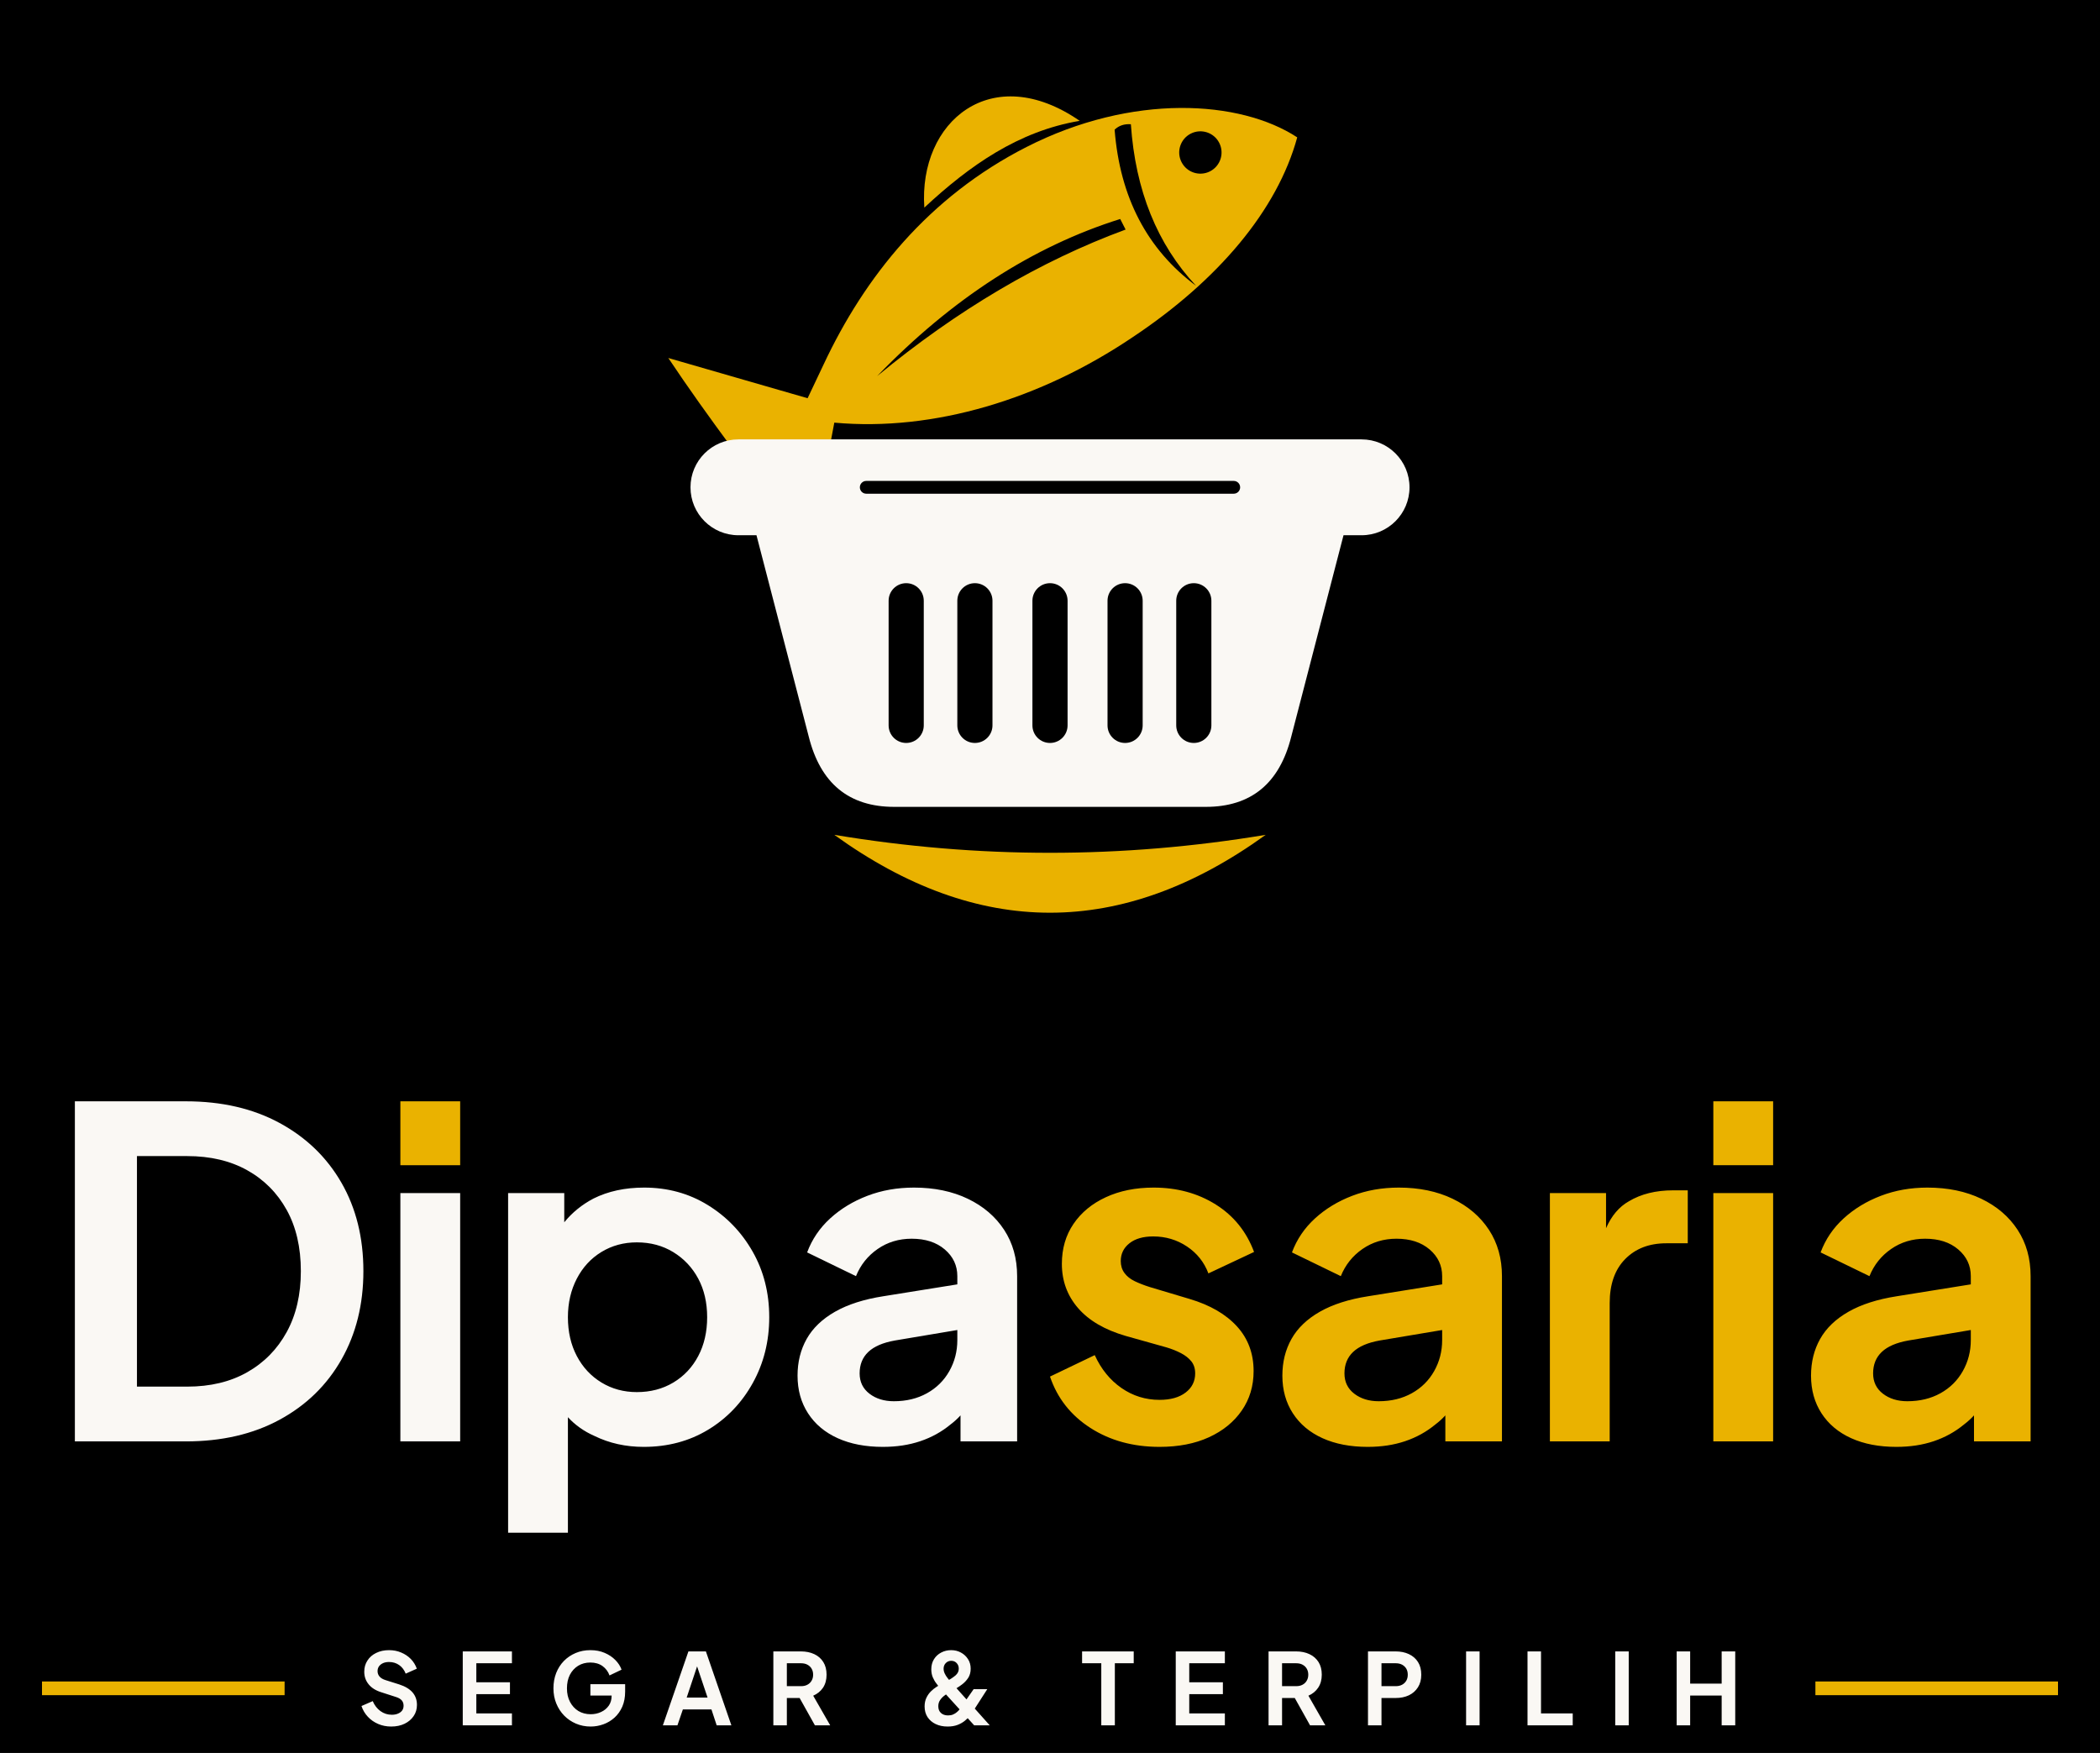
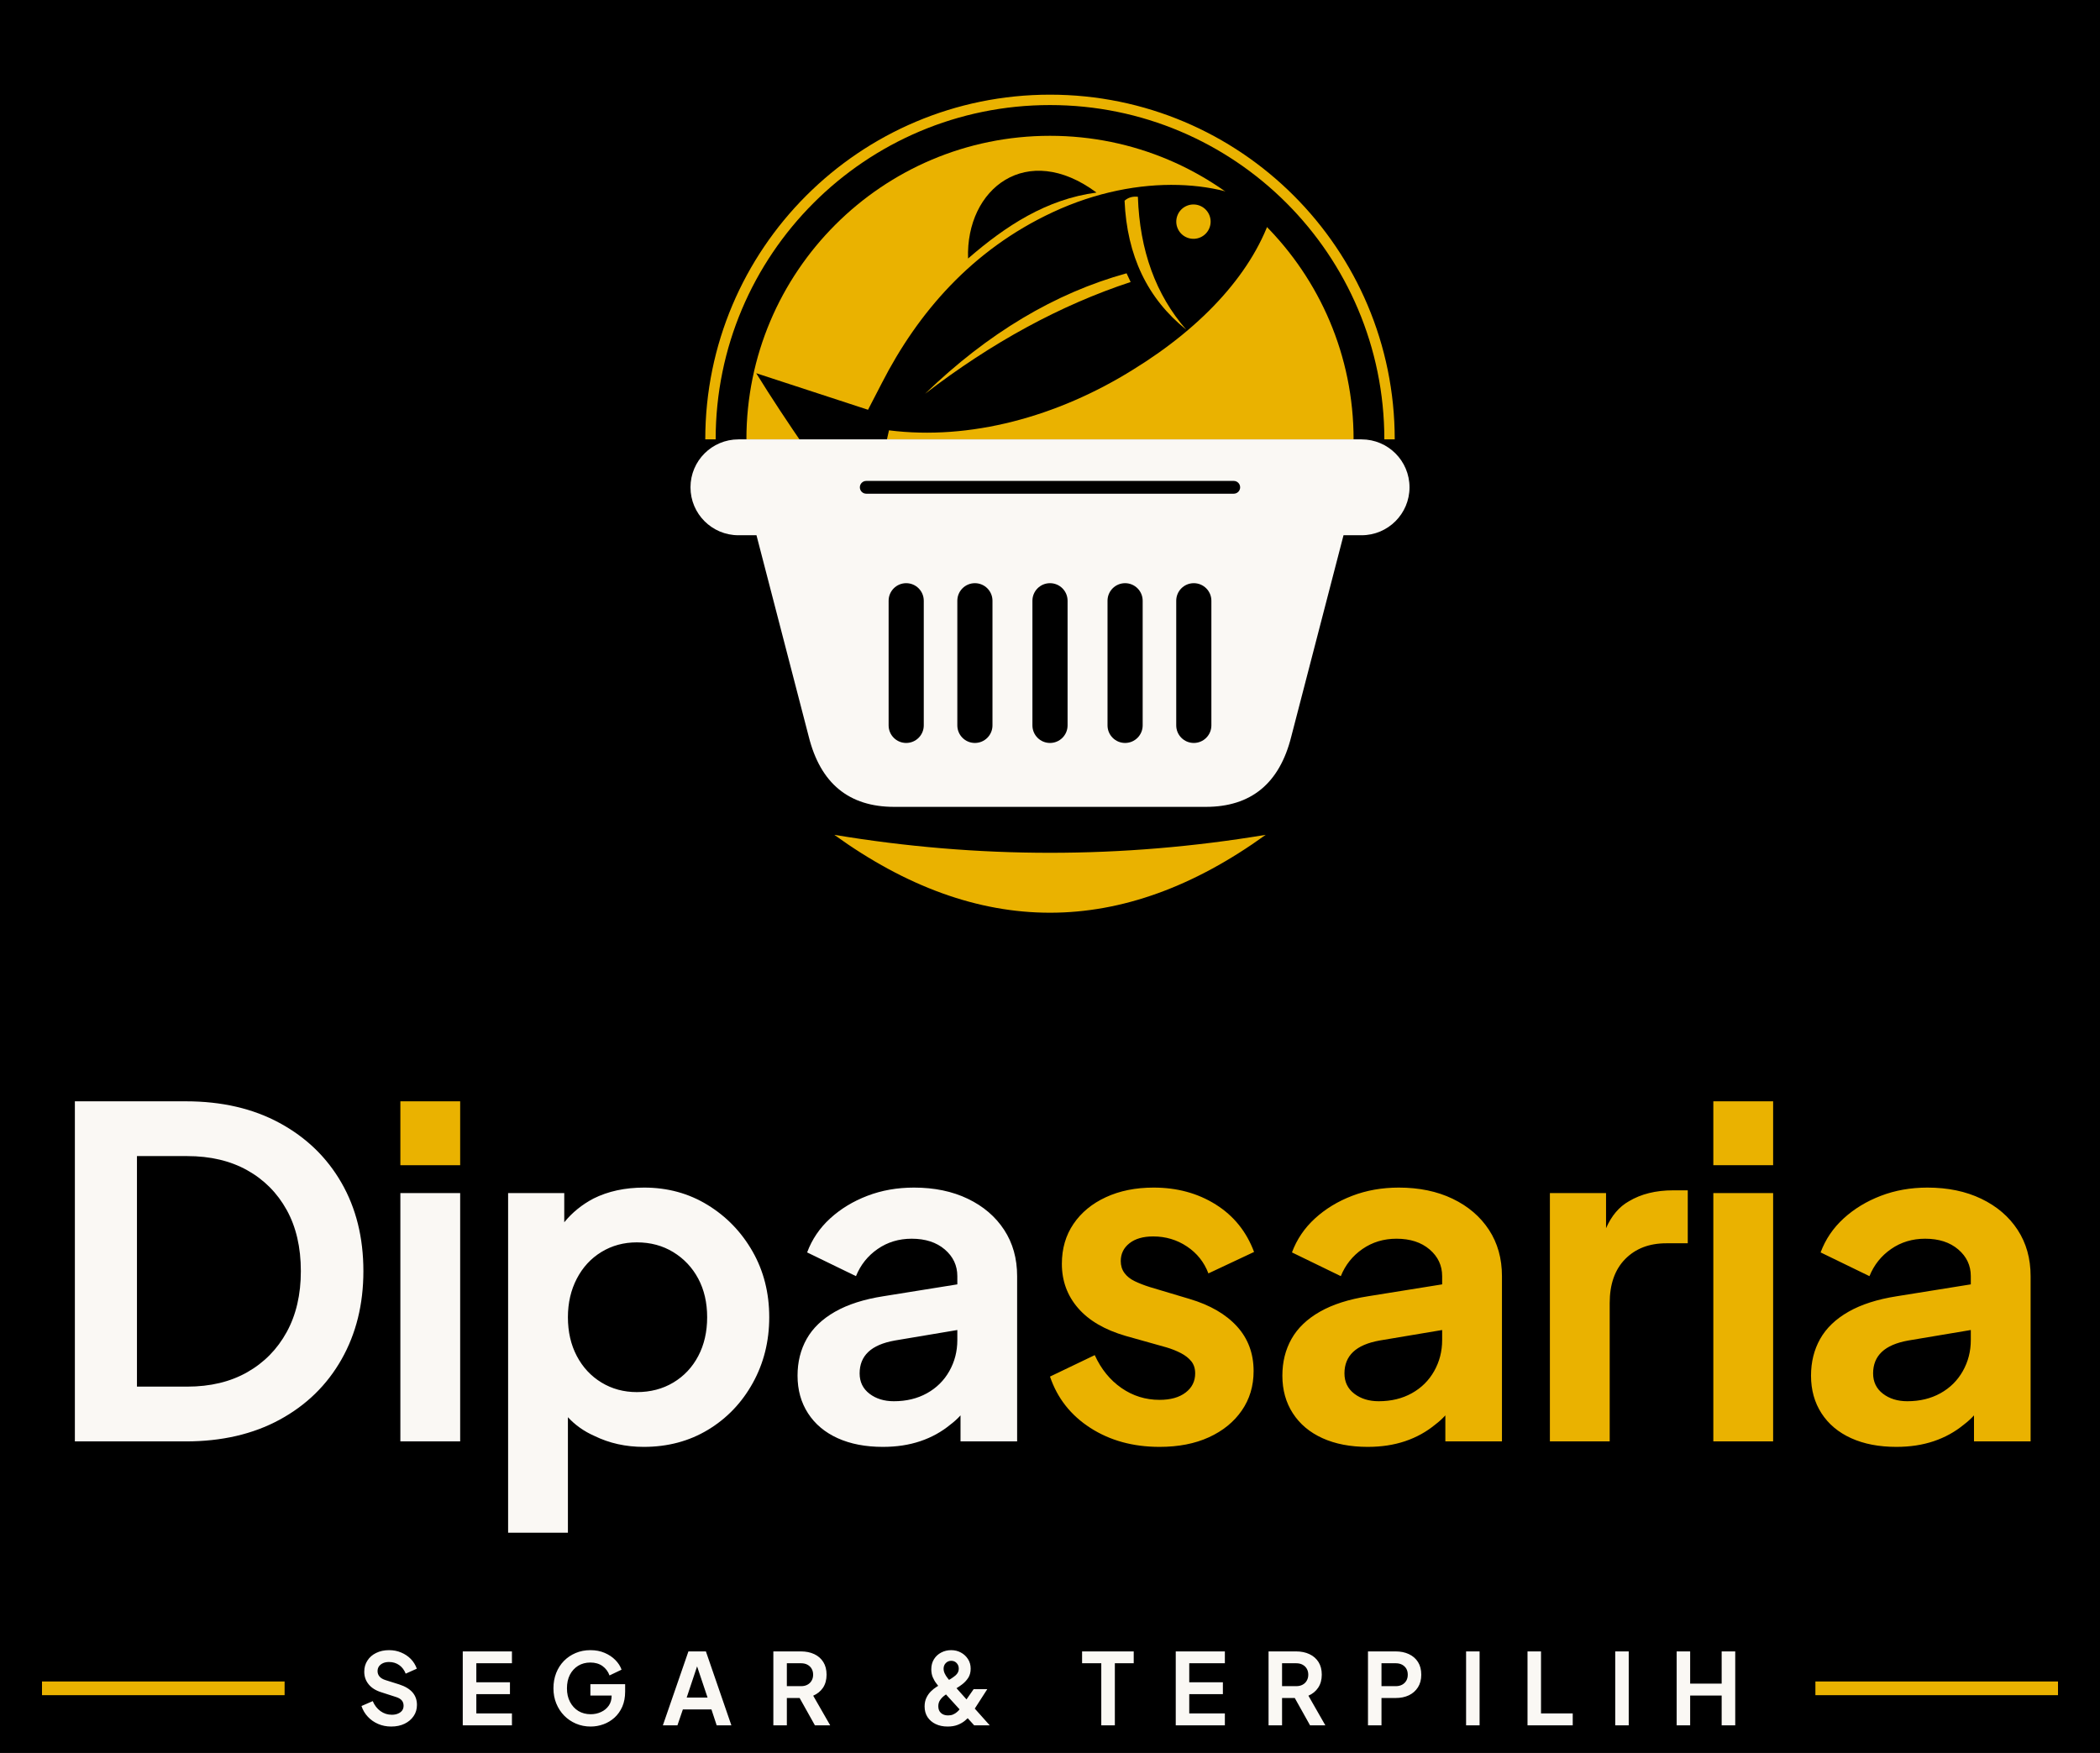
<svg xmlns="http://www.w3.org/2000/svg" viewBox="0 0 460 384" width="460" height="384">
  <rect width="460" height="384" fill="#000000" />
  <g transform="translate(125 0) scale(1.75)">
-     <g transform="translate(56 35) rotate(-27) scale(1.06)" fill="#EAB200">
-       <path fill-rule="evenodd" d="M37 0C33 -7 22 -13.5 8 -13.5C-5 -13.5 -16 -8.5 -25 -1.5L-28.5 1.2L-41 -10.5C-40 -2 -38.5 6 -36.5 17.5L-27 5.2C-17 11.5 -4 13.8 9 12.2C21 10.8 31 6.6 37 0ZM18.2 -10.6Q13.6 0.5 18.4 10.2Q15.6 0.5 20.2 -10.3Q19.2 -10.9 18.2 -10.6ZM14 -0.9Q-2 -3.6 -20 2.6Q-2 -1.4 14 0.5Z" />
+     <path fill="#EAB200" d="M22 55A38 38 0 0 1 98 55Z" />
+     <path fill="none" stroke="#EAB200" stroke-width="1.3" d="M17.5 55A42.5 42.5 0 0 1 102.5 55" />
+     <g transform="translate(59 40) rotate(-25) scale(0.86)" fill="#000000">
+       <path fill-rule="evenodd" d="M37 0C33 -7 22 -13.5 8 -13.5C-5 -13.5 -16 -8.5 -25 -1.5L-28.5 1.2L-41 -10.5C-40 -2 -38.5 6 -36.5 17.5L-27 5.2C-17 11.5 -4 13.8 9 12.2C21 10.8 31 6.6 37 0ZM18.2 -10.6Q13.6 0.5 18.4 10.2Q15.6 0.5 20.2 -10.3Q19.2 -10.9 18.2 -10.6ZM14 -0.9Q-2 -3.6 -20 2.6Q-2 -1.4 14 0.5ZM28.5 -3.6A2.5 2.5 0 1 0 23.5 -3.6A2.5 2.5 0 1 0 28.5 -3.6Z" />
      <path d="M-6 -12.6C-2 -22 9 -24.5 15 -13.4C8 -15.6 1 -14.6 -6 -12.6Z" />
-       <circle cx="26" cy="-3.6" r="2.5" fill="#000000" />
    </g>
    <path fill-rule="evenodd" fill="#FAF8F4" d="M21 55H99A6 6 0 0 1 99 67H96.74L90.2 92.2Q88 101 79.5 101H40.5Q32 101 29.8 92.2L23.26 67H21A6 6 0 0 1 21 55ZM42 73A2.2 2.2 0 0 1 44.2 75.2V90.8A2.2 2.2 0 0 1 39.8 90.8V75.2A2.2 2.2 0 0 1 42 73ZM50.6 73A2.2 2.2 0 0 1 52.8 75.2V90.8A2.2 2.2 0 0 1 48.4 90.8V75.2A2.2 2.2 0 0 1 50.6 73ZM60 73A2.2 2.2 0 0 1 62.2 75.2V90.8A2.2 2.2 0 0 1 57.8 90.8V75.2A2.2 2.2 0 0 1 60 73ZM69.4 73A2.2 2.2 0 0 1 71.6 75.2V90.8A2.2 2.2 0 0 1 67.2 90.8V75.2A2.2 2.2 0 0 1 69.4 73ZM78 73A2.2 2.2 0 0 1 80.2 75.2V90.8A2.2 2.2 0 0 1 75.8 90.8V75.2A2.2 2.2 0 0 1 78 73ZM37 60.2H83A0.8 0.8 0 0 1 83 61.8H37A0.8 0.8 0 0 1 37 60.2Z" />
    <path fill="#EAB200" d="M33 104.5Q60 124 87 104.5Q60 109 33 104.5Z" />
  </g>
  <g transform="translate(9.2 315.75)">
    <path fill="#FAF8F4" d="M31.50 0L7.20 0L7.20-74.50L31.50-74.50Q43.30-74.50 52.05-69.75Q60.80-65 65.60-56.65Q70.40-48.30 70.40-37.30L70.40-37.30Q70.40-26.40 65.60-17.95Q60.80-9.50 52.05-4.75Q43.30 0 31.50 0L31.50 0ZM20.80-62.50L20.80-12L31.80-12Q39.40-12 44.95-15.15Q50.50-18.30 53.60-23.95Q56.70-29.60 56.70-37.30L56.70-37.30Q56.70-45.10 53.60-50.70Q50.50-56.30 44.95-59.40Q39.40-62.50 31.80-62.50L31.80-62.50L20.80-62.50ZM91.60 0L78.50 0L78.50-54.40L91.60-54.40L91.60 0ZM115.20 20L102.10 20L102.10-54.40L114.40-54.40L114.40-48Q117-51.20 120.80-53.20L120.80-53.20Q125.60-55.60 131.90-55.60L131.90-55.60Q139.60-55.60 145.80-51.80Q152-48 155.65-41.60Q159.30-35.20 159.30-27.20L159.30-27.20Q159.30-19.30 155.70-12.80Q152.10-6.30 145.90-2.55Q139.70 1.20 131.80 1.20L131.80 1.20Q125.90 1.20 121-1.20L121-1.20Q117.60-2.70 115.20-5.30L115.20-5.30L115.20 20ZM130.30-10.80L130.30-10.80Q134.80-10.80 138.30-12.90Q141.80-15 143.75-18.70Q145.70-22.40 145.70-27.20Q145.70-32 143.75-35.65Q141.80-39.30 138.30-41.45Q134.80-43.60 130.30-43.60L130.30-43.60Q126-43.60 122.55-41.50Q119.10-39.40 117.15-35.65Q115.20-31.90 115.20-27.20L115.20-27.20Q115.20-22.40 117.15-18.70Q119.10-15 122.55-12.90Q126-10.80 130.30-10.80ZM184.20 1.20L184.20 1.20Q178.50 1.20 174.30-0.70Q170.10-2.60 167.80-6.15Q165.50-9.70 165.50-14.40L165.50-14.40Q165.50-18.90 167.50-22.45Q169.50-26 173.70-28.40Q177.90-30.80 184.30-31.80L184.30-31.80L200.50-34.40L200.50-36.20Q200.50-39.70 197.75-42.05Q195.00-44.40 190.50-44.40L190.50-44.40Q186.30-44.40 183.05-42.15Q179.80-39.90 178.30-36.20L178.30-36.20L167.60-41.40Q169.20-45.70 172.65-48.85Q176.10-52 180.80-53.80Q185.50-55.60 191.00-55.60L191.00-55.60Q197.70-55.60 202.80-53.15Q207.90-50.70 210.75-46.35Q213.60-42 213.60-36.20L213.60-36.20L213.60 0L201.20 0L201.20-5.70Q200.20-4.60 199.00-3.70L199.00-3.70Q196.10-1.30 192.40-0.05Q188.70 1.20 184.20 1.20ZM200.50-22.20L200.50-24.40L186.80-22.10Q182.90-21.40 181.00-19.60Q179.10-17.80 179.10-14.90L179.10-14.90Q179.10-12.10 181.25-10.45Q183.40-8.80 186.60-8.80L186.60-8.80Q190.70-8.80 193.85-10.55Q197.00-12.30 198.75-15.40Q200.50-18.50 200.50-22.20L200.50-22.20Z" />
    <path fill="#EAB200" d="M91.60-60.50L78.50-60.50L78.50-74.50L91.60-74.50L91.60-60.50Z" />
    <path fill="#EAB200" d="M244.80 1.20L244.80 1.20Q236.10 1.20 229.65-2.95Q223.20-7.10 220.80-14.20L220.80-14.20L230.60-18.90Q232.70-14.30 236.45-11.70Q240.20-9.10 244.80-9.10L244.80-9.10Q248.40-9.10 250.50-10.70Q252.60-12.30 252.60-14.90L252.60-14.90Q252.60-16.50 251.75-17.55Q250.90-18.60 249.45-19.35Q248.00-20.10 246.30-20.60L246.30-20.60L237.40-23.10Q230.50-25.10 226.95-29.20Q223.40-33.30 223.40-38.90L223.40-38.90Q223.40-43.90 225.95-47.65Q228.50-51.40 233.05-53.50Q237.60-55.60 243.50-55.60L243.50-55.60Q251.20-55.60 257.10-51.90Q263-48.20 265.50-41.50L265.50-41.50L255.50-36.80Q254.10-40.50 250.80-42.70Q247.50-44.90 243.40-44.90L243.40-44.90Q240.10-44.90 238.20-43.40Q236.30-41.90 236.30-39.50L236.30-39.50Q236.30-38 237.10-36.90Q237.90-35.80 239.35-35.10Q240.80-34.40 242.70-33.80L242.70-33.80L251.40-31.20Q258.10-29.20 261.75-25.20Q265.40-21.20 265.40-15.40L265.40-15.40Q265.40-10.50 262.80-6.75Q260.20-3 255.60-0.90Q251.00 1.20 244.80 1.20ZM290.40 1.20L290.40 1.20Q284.70 1.20 280.50-0.70Q276.30-2.60 274-6.15Q271.70-9.70 271.70-14.40L271.70-14.40Q271.70-18.90 273.70-22.45Q275.70-26 279.90-28.40Q284.10-30.80 290.50-31.80L290.50-31.80L306.70-34.40L306.70-36.20Q306.70-39.70 303.95-42.05Q301.20-44.40 296.70-44.40L296.70-44.40Q292.50-44.40 289.25-42.15Q286-39.90 284.50-36.20L284.50-36.20L273.80-41.40Q275.40-45.70 278.85-48.85Q282.30-52 287-53.80Q291.70-55.60 297.20-55.60L297.20-55.60Q303.90-55.60 309-53.15Q314.10-50.70 316.95-46.35Q319.80-42 319.80-36.20L319.80-36.20L319.80 0L307.40 0L307.40-5.70Q306.40-4.60 305.20-3.70L305.20-3.70Q302.30-1.30 298.60-0.05Q294.90 1.20 290.40 1.20ZM306.70-22.20L306.70-24.40L293-22.10Q289.10-21.40 287.20-19.60Q285.30-17.80 285.30-14.90L285.30-14.90Q285.30-12.10 287.45-10.45Q289.60-8.80 292.80-8.80L292.80-8.80Q296.90-8.80 300.05-10.55Q303.20-12.30 304.95-15.40Q306.70-18.50 306.70-22.20L306.70-22.20ZM343.40 0L330.30 0L330.30-54.40L342.60-54.40L342.60-46.70Q344.40-50.80 347.60-52.60L347.60-52.60Q351.60-55 357.30-55L357.30-55L360.50-55L360.50-43.40L355.80-43.40Q350.20-43.40 346.80-39.95Q343.40-36.50 343.40-30.30L343.40-30.30L343.40 0ZM379.20 0L366.10 0L366.10-54.40L379.20-54.40L379.20 0ZM379.20-60.50L366.10-60.50L366.10-74.50L379.20-74.50L379.20-60.50ZM406.20 1.20L406.20 1.20Q400.50 1.20 396.30-0.70Q392.10-2.60 389.80-6.15Q387.50-9.70 387.50-14.40L387.50-14.40Q387.50-18.90 389.50-22.45Q391.50-26 395.70-28.40Q399.90-30.80 406.30-31.80L406.30-31.80L422.50-34.40L422.50-36.20Q422.50-39.70 419.75-42.05Q417-44.40 412.50-44.40L412.50-44.40Q408.30-44.40 405.05-42.15Q401.80-39.90 400.30-36.20L400.30-36.20L389.60-41.40Q391.20-45.70 394.65-48.85Q398.10-52 402.80-53.80Q407.50-55.60 413-55.60L413-55.60Q419.70-55.60 424.80-53.15Q429.90-50.70 432.75-46.35Q435.60-42 435.60-36.20L435.60-36.20L435.60 0L423.20 0L423.20-5.70Q422.20-4.60 421-3.70L421-3.70Q418.10-1.30 414.40-0.05Q410.70 1.20 406.20 1.20ZM422.50-22.20L422.50-24.40L408.80-22.10Q404.90-21.40 403-19.60Q401.10-17.80 401.10-14.90L401.10-14.90Q401.10-12.10 403.25-10.45Q405.40-8.80 408.60-8.80L408.60-8.80Q412.70-8.80 415.85-10.55Q419-12.30 420.75-15.40Q422.50-18.50 422.50-22.20L422.50-22.20Z" />
  </g>
  <rect x="9.2" y="368.34" width="53.14" height="3" fill="#EAB200" />
  <rect x="397.66" y="368.34" width="53.14" height="3" fill="#EAB200" />
  <g transform="translate(78.34 377.95) scale(1.45)">
    <path fill="#FAF8F4" d="M5.07 0.18L5.07 0.18Q4.00 0.18 3.10-0.21Q2.19-0.60 1.54-1.30Q0.89-1.99 0.58-2.92L0.58-2.92L2.28-3.66Q2.69-2.70 3.45-2.15Q4.21-1.60 5.17-1.60L5.17-1.60Q5.71-1.60 6.11-1.78Q6.51-1.95 6.73-2.25Q6.94-2.55 6.94-2.97L6.94-2.97Q6.94-3.46 6.65-3.79Q6.36-4.11 5.77-4.29L5.77-4.29L3.63-4.98Q2.32-5.38 1.67-6.19Q1.00-7.00 1.00-8.10L1.00-8.10Q1.00-9.06 1.48-9.79Q1.95-10.53 2.80-10.94Q3.65-11.36 4.74-11.36L4.74-11.36Q5.75-11.36 6.58-11.00Q7.42-10.65 8.03-10.03Q8.64-9.40 8.94-8.56L8.94-8.56L7.26-7.81Q6.93-8.65 6.27-9.11Q5.61-9.57 4.74-9.57L4.74-9.57Q4.23-9.57 3.84-9.40Q3.45-9.22 3.23-8.92Q3.01-8.61 3.01-8.19L3.01-8.19Q3.01-7.72 3.31-7.37Q3.61-7.02 4.23-6.83L4.23-6.83L6.29-6.18Q7.62-5.75 8.29-4.98Q8.96-4.21 8.96-3.09L8.96-3.09Q8.96-2.13 8.46-1.40Q7.96-0.66 7.09-0.24Q6.22 0.18 5.07 0.18ZM23.31 0L15.88 0L15.88-11.17L23.31-11.17L23.31-9.38L17.93-9.38L17.93-6.51L23.01-6.51L23.01-4.71L17.93-4.71L17.93-1.80L23.31-1.80L23.31 0ZM35.20 0.18L35.20 0.18Q34.01 0.18 32.98-0.26Q31.97-0.69 31.20-1.47Q30.44-2.25 30.01-3.30Q29.58-4.35 29.58-5.59Q29.58-6.84 29.99-7.90Q30.41-8.96 31.16-9.73Q31.92-10.50 32.94-10.93Q33.96-11.36 35.16-11.36Q36.36-11.36 37.31-10.95Q38.27-10.54 38.92-9.88Q39.59-9.21 39.87-8.41L39.87-8.41L38.05-7.54Q37.74-8.41 36.99-8.96Q36.24-9.49 35.16-9.49L35.16-9.49Q34.11-9.49 33.31-9Q32.51-8.50 32.06-7.63Q31.62-6.76 31.62-5.59Q31.62-4.42 32.08-3.55Q32.54-2.67 33.34-2.17Q34.16-1.68 35.20-1.68L35.20-1.68Q36.06-1.68 36.78-2.02Q37.50-2.35 37.94-2.98Q38.37-3.60 38.37-4.46L38.37-4.46L38.37-4.50L35.16-4.50L35.16-6.22L40.41-6.22L40.41-5.10Q40.41-3.81 39.98-2.82Q39.54-1.83 38.80-1.16Q38.05-0.49 37.13-0.16Q36.20 0.18 35.20 0.18ZM48.31 0L46.11 0L49.97-11.17L52.61-11.17L56.46 0L54.24 0L53.45-2.40L49.13-2.40L48.31 0ZM51.28-8.91L49.71-4.20L52.86-4.20L51.28-8.91ZM64.84 0L62.80 0L62.80-11.17L66.96-11.17Q68.10-11.17 68.98-10.76Q69.86-10.35 70.35-9.56Q70.84-8.78 70.84-7.65L70.84-7.65Q70.84-6.50 70.30-5.68Q69.75-4.88 68.82-4.48L68.82-4.48L71.39 0L69.08 0L66.77-4.13L64.84-4.13L64.84 0ZM64.84-9.38L64.84-5.92L66.99-5.92Q67.55-5.92 67.95-6.14Q68.36-6.36 68.58-6.75Q68.81-7.14 68.81-7.65L68.81-7.65Q68.81-8.17 68.58-8.56Q68.36-8.94 67.95-9.16Q67.55-9.38 66.99-9.38L66.99-9.38L64.84-9.38ZM89.13 0.18L89.13 0.18Q88.09 0.18 87.31-0.20Q86.54-0.57 86.09-1.25Q85.65-1.93 85.65-2.85L85.65-2.85Q85.65-3.61 85.93-4.18Q86.20-4.74 86.61-5.14Q87.02-5.54 87.42-5.79L87.42-5.79Q87.57-5.89 87.70-5.97L87.70-5.97Q87.59-6.13 87.45-6.30L87.45-6.30Q87.11-6.73 86.88-7.27Q86.66-7.81 86.66-8.47L86.66-8.47Q86.66-9.34 87.07-10.00Q87.48-10.65 88.16-11.00Q88.84-11.36 89.66-11.36L89.66-11.36Q90.48-11.36 91.15-10.99Q91.81-10.63 92.21-10.00Q92.61-9.38 92.61-8.56L92.61-8.56Q92.61-7.74 92.23-7.16Q91.84-6.58 91.32-6.19L91.32-6.19Q90.87-5.85 90.47-5.61L90.47-5.61L91.98-3.92L93.06-5.47L95.12-5.47L93.23-2.53L95.49 0L93.14 0L92.16-1.08Q91.97-0.89 91.74-0.70L91.74-0.70Q91.28-0.32 90.64-0.07Q90 0.18 89.13 0.18ZM90.93-2.42L88.88-4.67Q88.74-4.58 88.61-4.47L88.61-4.47Q88.23-4.18 87.98-3.80Q87.72-3.42 87.72-2.88L87.72-2.88Q87.72-2.23 88.12-1.87Q88.52-1.50 89.20-1.50L89.20-1.50Q89.63-1.50 89.95-1.64Q90.29-1.78 90.54-2.01L90.54-2.01Q90.77-2.19 90.93-2.42L90.93-2.42ZM89.34-6.87L89.34-6.87Q89.66-7.05 89.94-7.25L89.94-7.25Q90.33-7.50 90.57-7.82Q90.81-8.14 90.81-8.58L90.81-8.58Q90.81-9.07 90.49-9.41Q90.17-9.75 89.67-9.75L89.67-9.75Q89.19-9.75 88.85-9.41Q88.52-9.07 88.52-8.56L88.52-8.56Q88.52-8.19 88.69-7.83Q88.86-7.47 89.10-7.17L89.10-7.17Q89.22-7.00 89.34-6.87ZM114.39 0L112.34 0L112.34-9.38L109.44-9.38L109.44-11.17L117.24-11.17L117.24-9.38L114.39-9.38L114.39 0ZM131.01 0L123.59 0L123.59-11.17L131.01-11.17L131.01-9.38L125.63-9.38L125.63-6.51L130.71-6.51L130.71-4.71L125.63-4.71L125.63-1.80L131.01-1.80L131.01 0ZM139.65 0L137.61 0L137.61-11.17L141.76-11.17Q142.91-11.17 143.78-10.76Q144.66-10.35 145.16-9.56Q145.65-8.78 145.65-7.65L145.65-7.65Q145.65-6.50 145.10-5.68Q144.56-4.88 143.63-4.48L143.63-4.48L146.19 0L143.88 0L141.57-4.13L139.65-4.13L139.65 0ZM139.65-9.38L139.65-5.92L141.79-5.92Q142.35-5.92 142.75-6.14Q143.16-6.36 143.38-6.75Q143.61-7.14 143.61-7.65L143.61-7.65Q143.61-8.17 143.38-8.56Q143.16-8.94 142.75-9.16Q142.35-9.38 141.79-9.38L141.79-9.38L139.65-9.38ZM154.67 0L152.63 0L152.63-11.17L156.80-11.17Q157.94-11.17 158.81-10.76Q159.69-10.35 160.19-9.56Q160.68-8.78 160.68-7.65L160.68-7.65Q160.68-6.54 160.18-5.75Q159.68-4.96 158.81-4.54Q157.94-4.13 156.80-4.13L156.80-4.13L154.67-4.13L154.67 0ZM154.67-9.38L154.67-5.92L156.83-5.92Q157.38-5.92 157.79-6.14Q158.19-6.36 158.42-6.75Q158.64-7.14 158.64-7.65L158.64-7.65Q158.64-8.17 158.42-8.56Q158.19-8.94 157.79-9.16Q157.38-9.38 156.83-9.38L156.83-9.38L154.67-9.38ZM169.49 0L167.45 0L167.45-11.17L169.49-11.17L169.49 0ZM183.56 0L176.73 0L176.73-11.17L178.77-11.17L178.77-1.80L183.56-1.80L183.56 0ZM192.02 0L189.98 0L189.98-11.17L192.02-11.17L192.02 0ZM201.30 0L199.26 0L199.26-11.17L201.30-11.17L201.30-6.30L206.06-6.30L206.06-11.17L208.11-11.17L208.11 0L206.06 0L206.06-4.50L201.30-4.50L201.30 0Z" />
  </g>
</svg>
